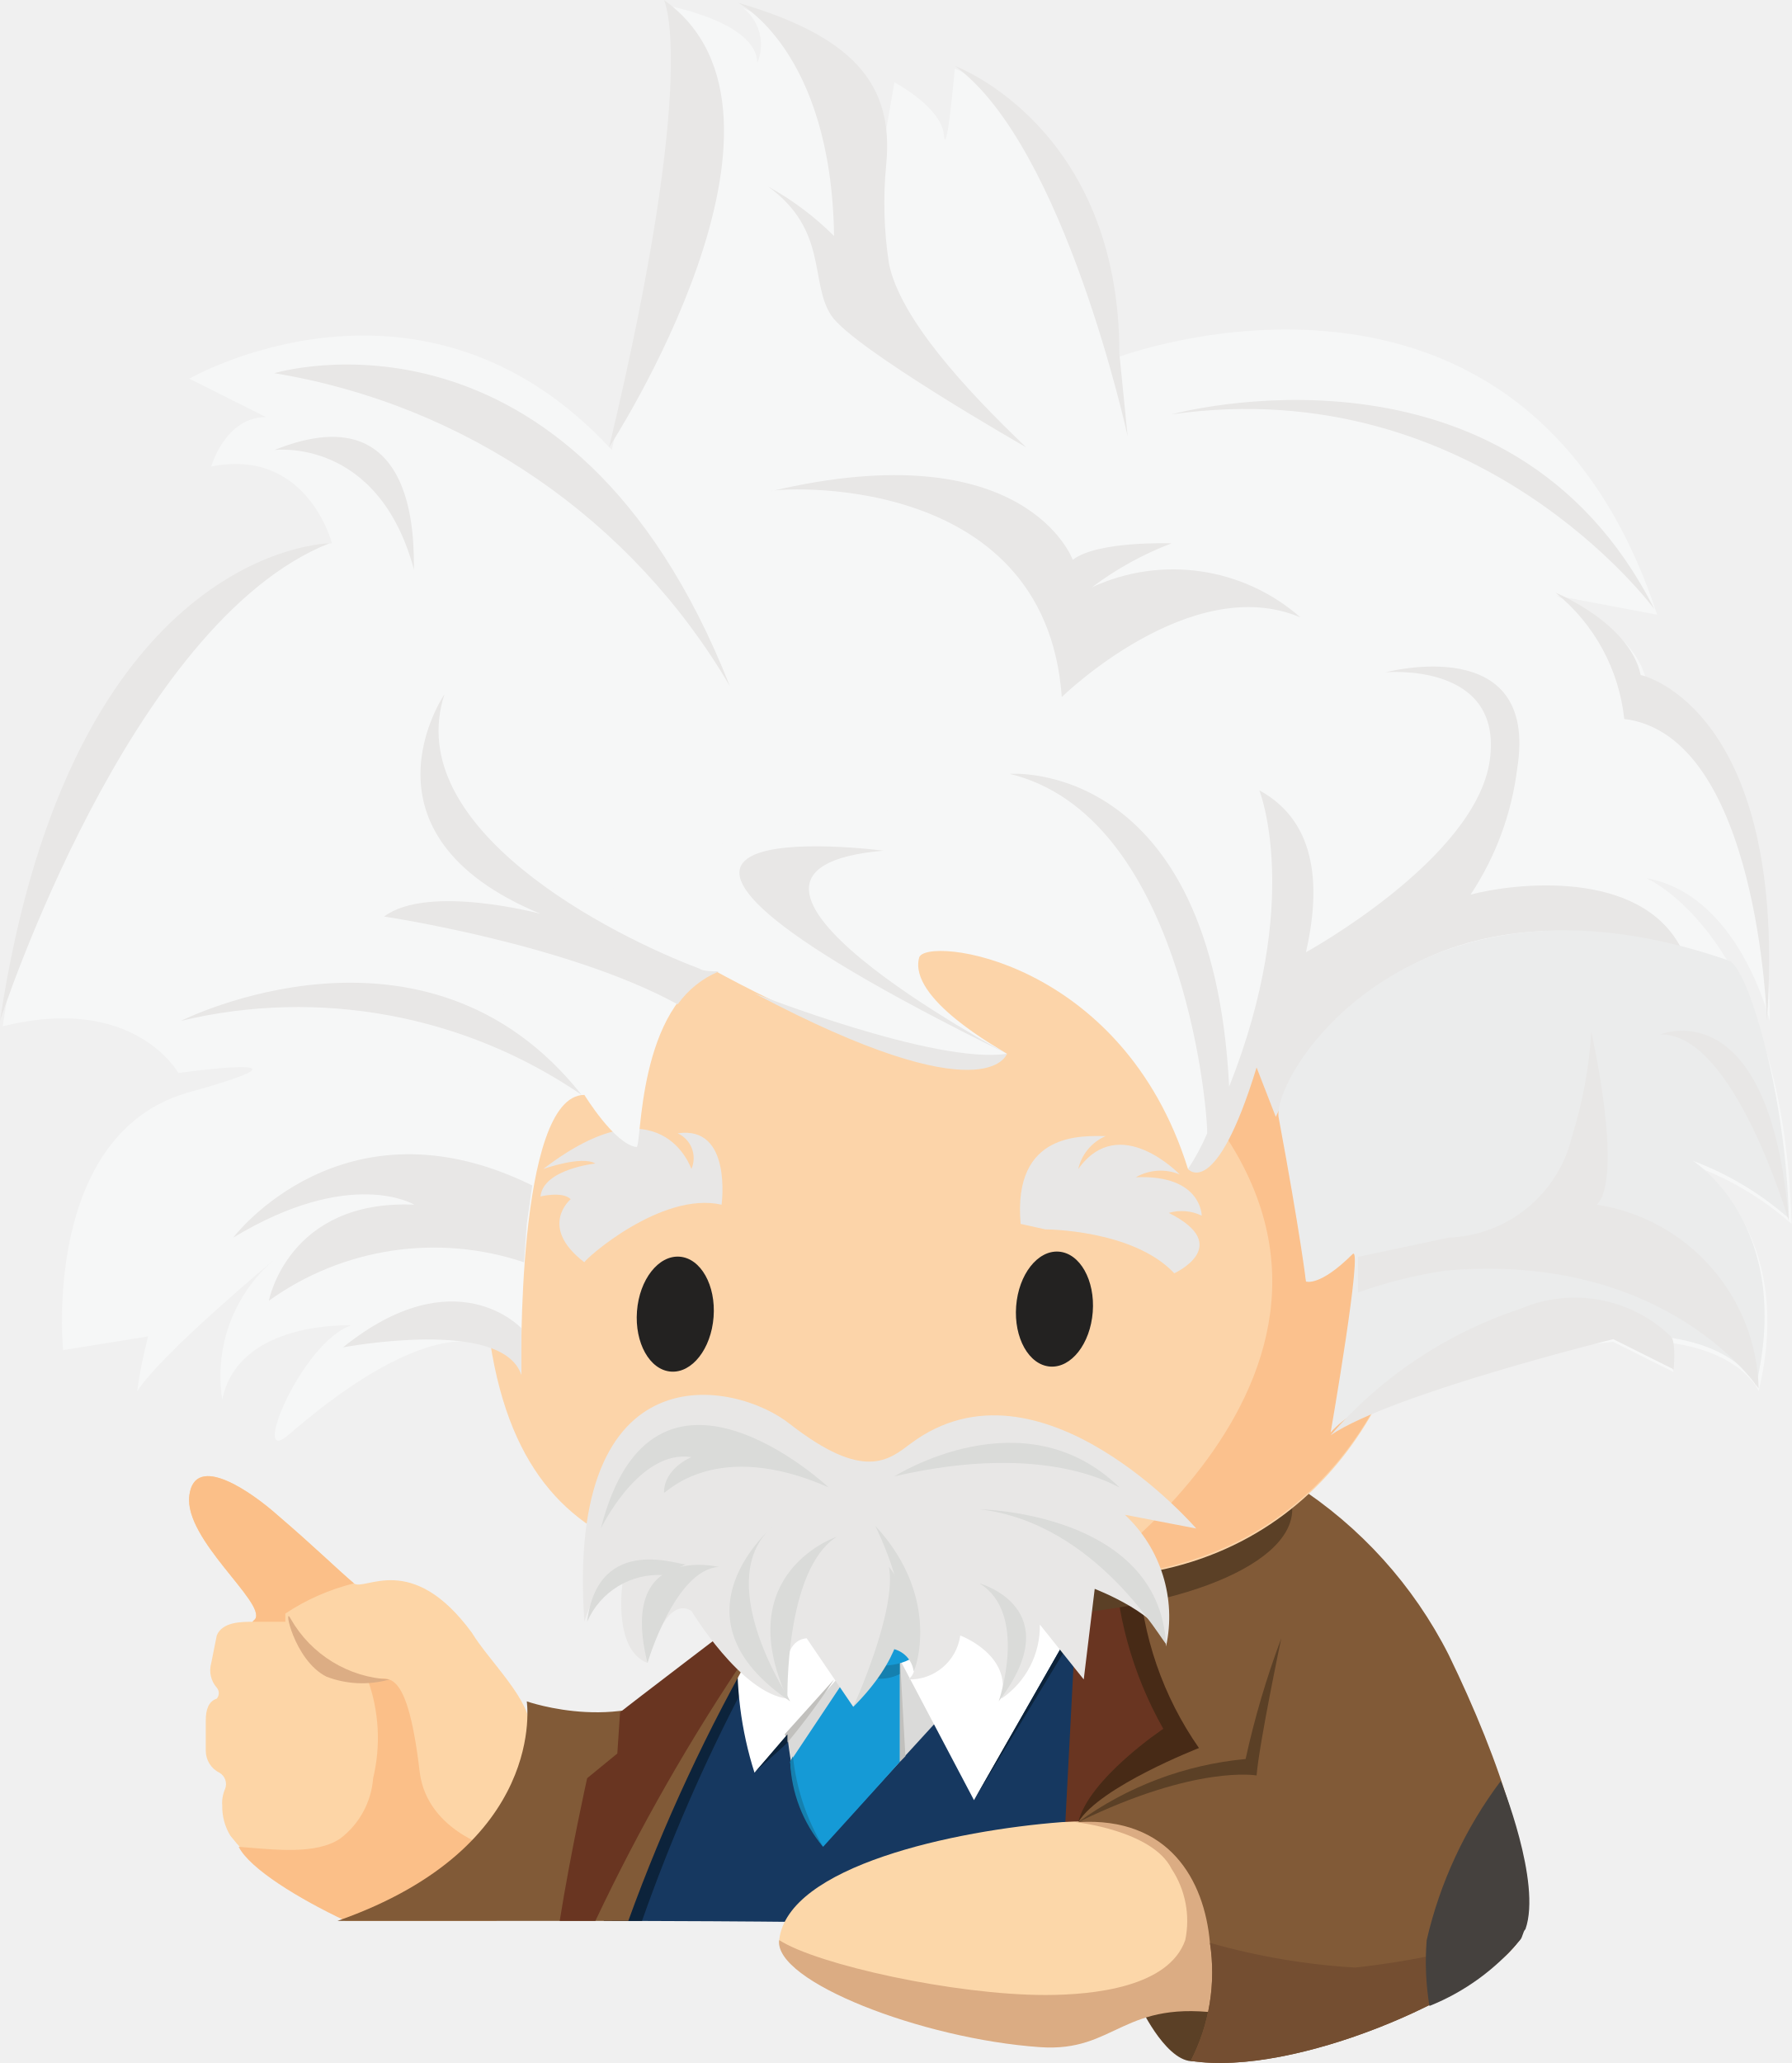
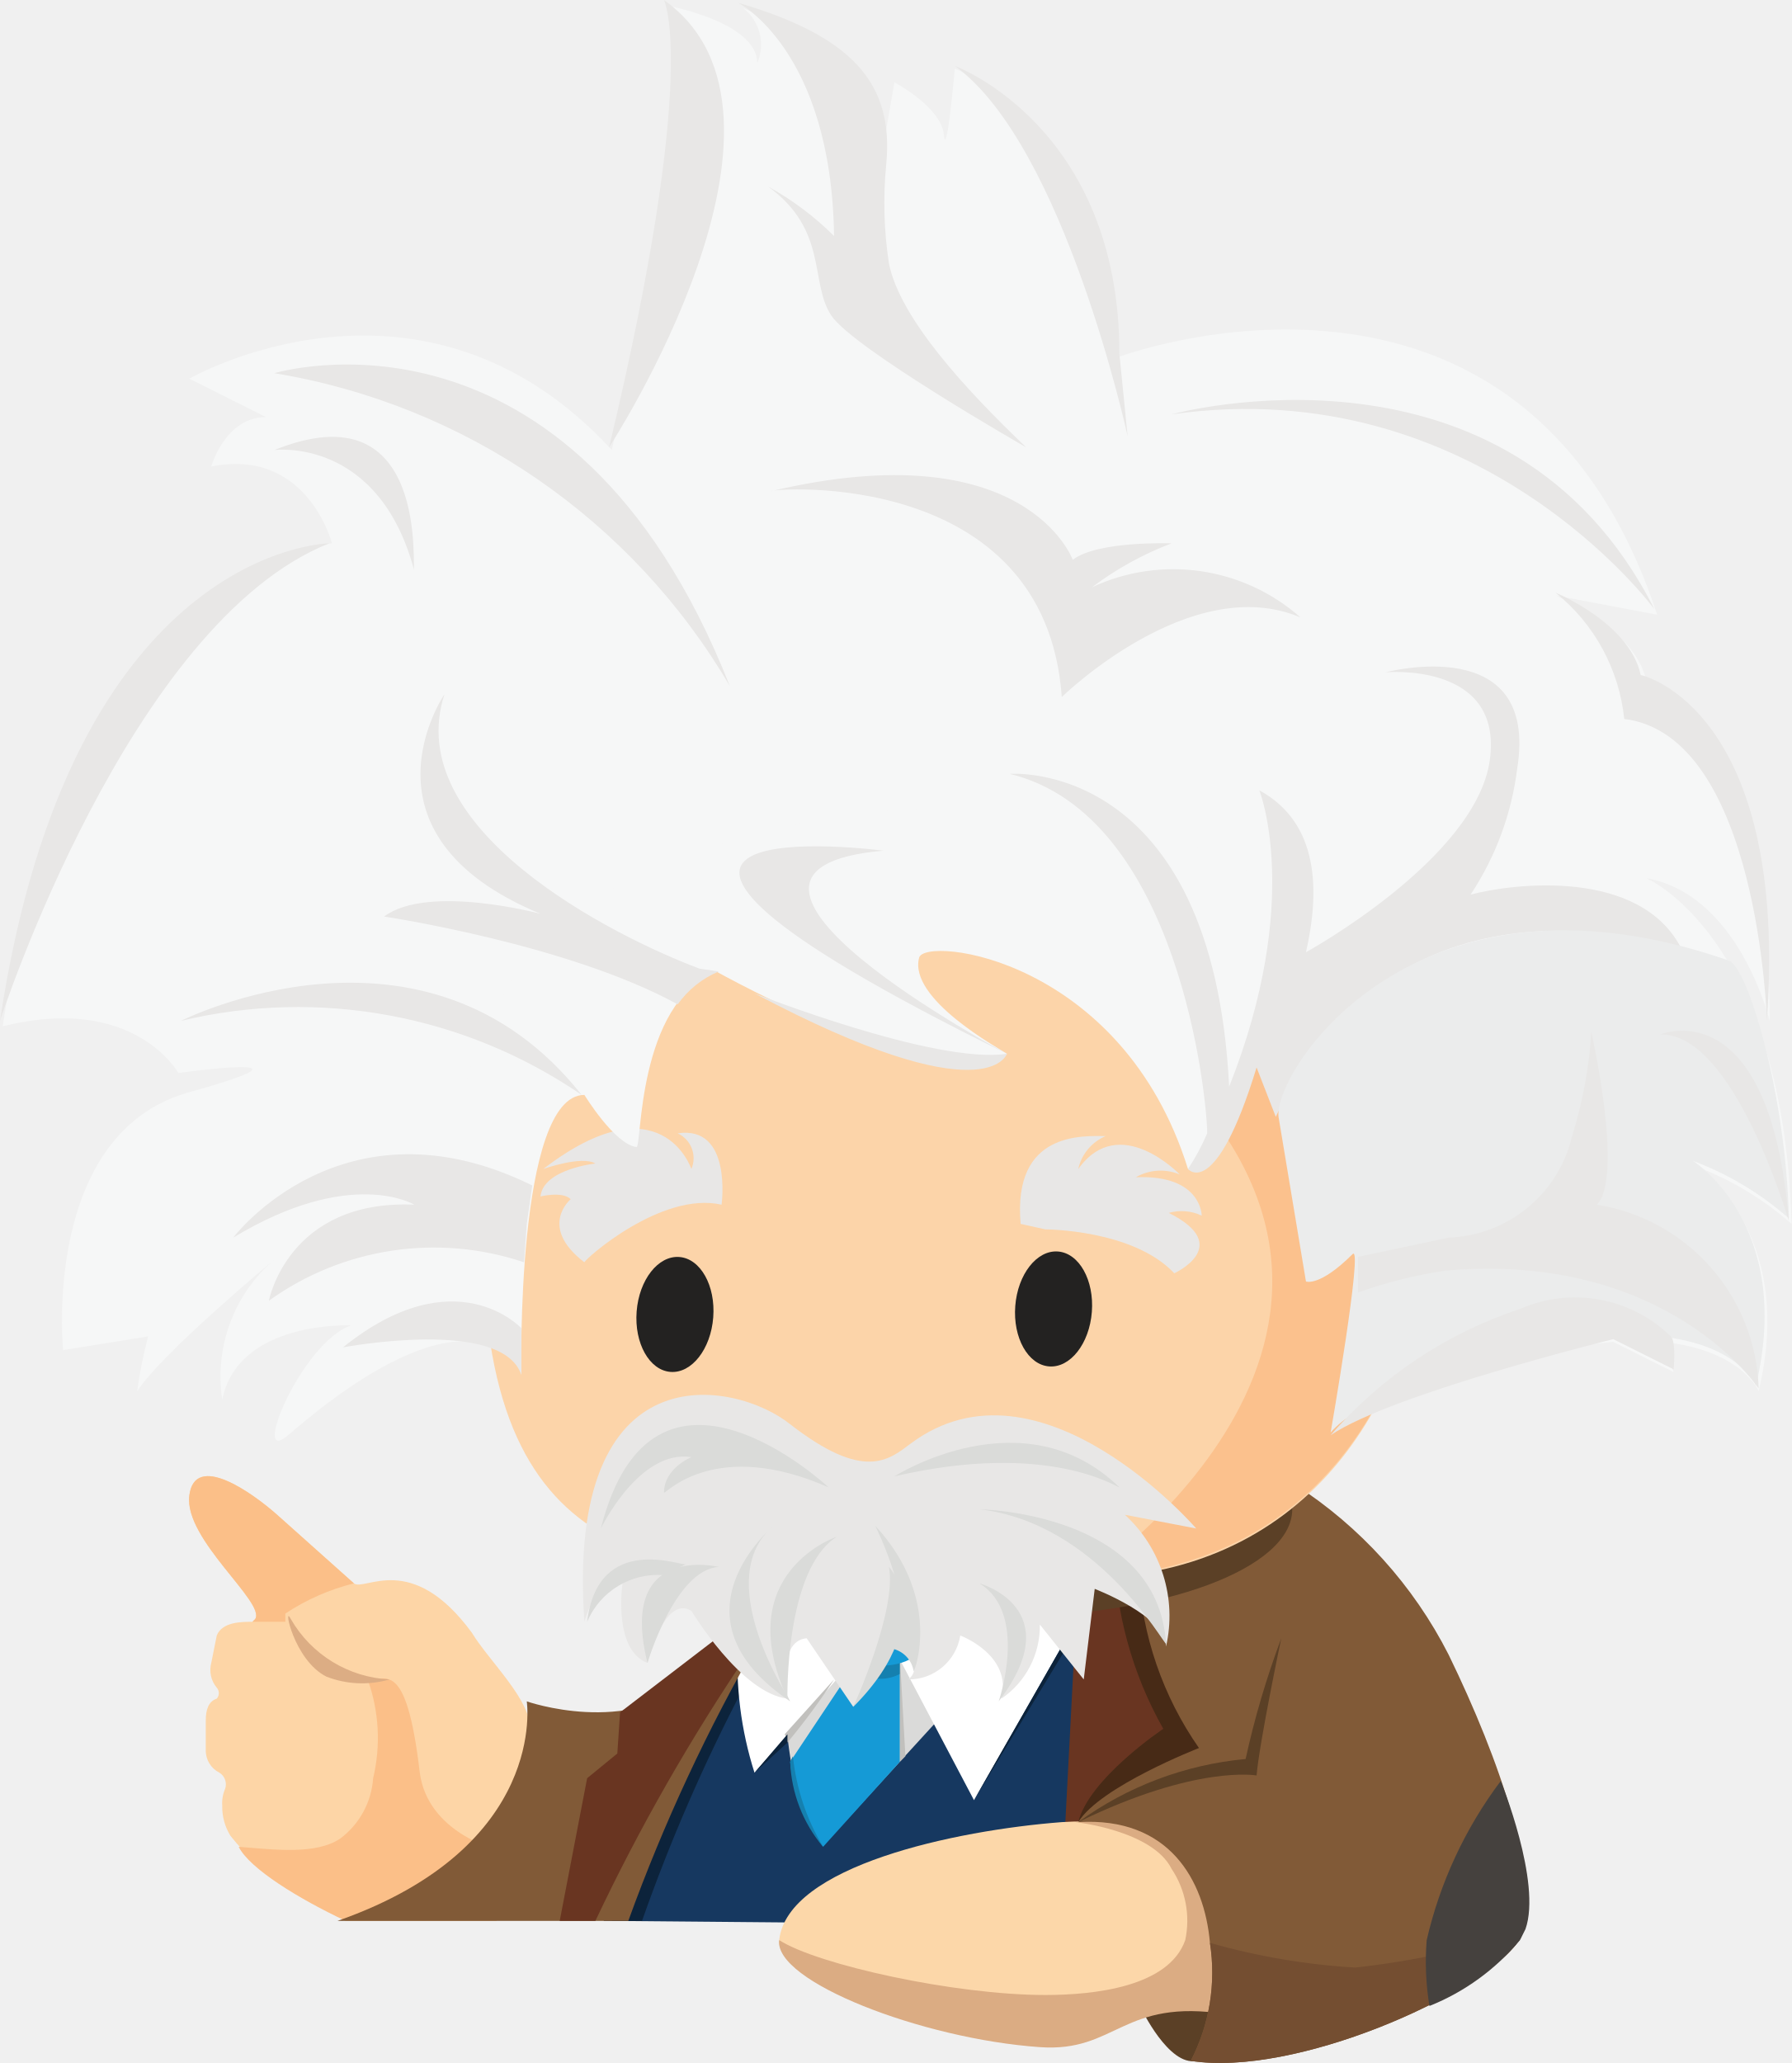
- <svg xmlns="http://www.w3.org/2000/svg" id="Layer_1" data-name="Layer 1" viewBox="0 0 65.3 75.178">
-   <path d="M15.5,70c1.4-.6,2.6-2.3,3.4-5.4a9.363,9.363,0,0,0,.4-1.6c.1-1-1.5-2.5-2.1-3.5-2.2-3-3.9-1.5-4.3-1.8-.7-.6-1.4-1.3-2.8-2.5-.9-.8-3-2.3-3.2-.7S9.7,58.4,9.3,59l-.1.1c-.4,0-1.1,0-1.3.5l-.2,1a.959.959,0,0,0,.2.9.304.304,0,0,1,0,.4h0c-.3.1-.4.4-.4.8v1.1a.891.891,0,0,0,.5.8.481.481,0,0,1,.2.6,1.268,1.268,0,0,0-.1.6,2.016,2.016,0,0,0,.3,1.1,8.943,8.943,0,0,0,4.4,3" style="fill: #fdd5a6" />
-   <path d="M12.9,57.7c-.7-.6-1.4-1.3-2.8-2.5-.9-.8-3-2.3-3.2-.7S9.7,58.4,9.3,59l-.1.1h1.2v-.3A7.956,7.956,0,0,1,12.9,57.7Z" style="fill: #fbbf88" />
-   <path d="M18.1,70a5.704,5.704,0,0,0,0-2.6s-2.5-.6-2.8-2.8c-.5-4.3-1.3-3.3-1.9-3.4a6.282,6.282,0,0,1,.2,3.6A3.048,3.048,0,0,1,12.4,67c-.9.6-2.4.4-3.7.3.4.8,2.2,1.9,3.9,2.7" style="fill: #fbbf88" />
-   <path d="M21.1,70l2-4.6s3.5-4.9,2.2-4.2c-2.4,2.1-6.1.8-6.1.8s.8,5.3-6.9,8" style="fill: #815a37" />
-   <path d="M10.6,59c-.3-.6.1,1.5,1.3,2.1a3.63,3.63,0,0,0,2.3.1A4.387,4.387,0,0,1,10.6,59Z" style="fill: #dcad84" />
-   <path d="M39.1,70.8c.3-5.9.4-12.1.4-12.1l-12.4,2A40.99,40.99,0,0,0,22.3,70s6,0,11.2.1l5.6.7" style="fill: #163860" />
-   <path d="M22,70l3.2-6.9,1.6-2.3.3.7A64.23,64.23,0,0,0,23.4,70" style="fill: #0c233b" />
-   <path d="M31.6,66.8h0l-.1.2h0l.1-.2Z" style="fill: #0c233b" />
-   <path d="M32.1,66.3l-.2.2h0l.2-.2Z" style="fill: #0c233b" />
-   <path d="M30.6,67.9h0l-.1.1h0l.1-.1Z" style="fill: #0c233b" />
-   <path d="M34.6,63.9l-.2.1h0l.2-.1Z" style="fill: #0c233b" />
-   <path d="M33,65.3h0l-.1.2h0l.1-.2Z" style="fill: #0c233b" />
-   <path d="M32.6,65.8l-.2.2h0l.2-.2Z" style="fill: #0c233b" />
-   <path d="M28.7,66.7h0l.1.2h0Z" style="fill: #0c233b" />
-   <path d="M29.1,67.3h0l.1.2h0Z" style="fill: #0c233b" />
-   <path d="M28.6,66.4h0l.1.2h0Z" style="fill: #0c233b" />
-   <path d="M28.9,67h0l.1.2h0Z" style="fill: #0c233b" />
-   <path d="M28.2,65.4h0l.1.2h0Z" style="fill: #0c233b" />
-   <path d="M28,65.1h0l.1.2h0Z" style="fill: #0c233b" />
-   <path d="M27.9,64.8h0l.1.2h0Z" style="fill: #0c233b" />
-   <path d="M28.3,65.8h0l.1.2h0Z" style="fill: #0c233b" />
-   <path d="M28.4,66.1h0l.1.2h0Z" style="fill: #0c233b" />
-   <path d="M34.9,61.9l-4.3,4.7-1.7-2s-.7-3.5,0-5.2l.4-.8,5.9.7Z" style="fill: #dadad9" />
-   <path d="M38.3,56.2h1.8l-.2,1.7-4.4,7.7-2.9-5.5-.7-.5-4.4,5a13.211,13.211,0,0,1-.6-4.8c.1-1,0-1.8.7-2.2C27.7,57.6,34,61.8,38.3,56.2Z" style="fill: #fff" />
-   <path d="M31.4,60.3l-2.6,3.9A5.949,5.949,0,0,0,30,67.3s2-2.2,2.8-3.1V60.3Z" style="fill: #159ad6" />
-   <path d="M31.1,60.8a1.514,1.514,0,0,0,1.7.2v-.5l-1.4-.1Z" style="fill: #1580af" />
-   <path d="M21.1,70c1.2-3.5,3.6-8.8,6-11.2l.6.9A64.315,64.315,0,0,0,22.9,70Z" style="fill: #815a37" />
-   <polygon points="32.8 60.4 33 64 32.8 64.2 32.8 60.4" style="fill: #c1c0bd" />
-   <path d="M40,55.9s7-2,7.3-1.8a67.329,67.329,0,0,0,3,16.7H38.8C39.3,63.9,40,55.9,40,55.9Z" style="fill: #815a37" />
-   <path d="M40,57.5l1.5-.2a12.307,12.307,0,0,0,2.2,6.4s-3.6,1.4-4.4,2.7l3.4-.4A36.109,36.109,0,0,1,41,70.6H38.9Z" style="fill: #472a16" />
-   <path d="M39.3,57.4l1.3-1A13.896,13.896,0,0,0,42.4,63s-2.7,1.8-3.1,3.4l3.8-.6a47.393,47.393,0,0,0-2.6,5H38.6Z" style="fill: #693521" />
-   <path d="M28.7,63.5a25.142,25.142,0,0,0,1.7-2.3l-1.8,2A.774.774,0,0,1,28.7,63.5Z" style="fill: #c1c0bd" />
-   <polygon points="39.2 59.5 35.5 65.6 39.1 59.3 39.2 59.5" style="fill: #0c233b" />
-   <path d="M28.8,64.2l.1-.2A8.065,8.065,0,0,0,30,67.3,5.135,5.135,0,0,1,28.8,64.2Z" style="fill: #1580af" />
-   <path d="M28.7,63.5c-.3.3-.9.8-1.2,1.1l1.2-1.4Z" style="fill: #0c233b" />
-   <path d="M33.7,59.7c0,.6-.7,1-1.6,1s-1.6-.5-1.6-1c0-.9.7-1,1.6-1S33.7,58.8,33.7,59.7Z" style="fill: #159ad6" />
-   <path d="M43.6,75.1c-1,.2-2-1.9-2-1.9L44.3,72C44.4,72,44.6,74.9,43.6,75.1Z" style="fill: #5b4026" />
-   <path d="M38.7,66.4c-3.9.3-10,1.6-10.3,4.3h0c-.2,2.7,14.8,2,14.8,2a11.697,11.697,0,0,0,.5-2C43.8,68.8,43.2,66.1,38.7,66.4Z" style="fill: #fcd7a9" />
-   <path d="M39.2,66.4s2.8.3,3.5,1.7a3.441,3.441,0,0,1,.5,2.6c-.6,1.7-3.3,2-5.1,2-3.3,0-8.3-1.1-9.7-2h0c-.2,1.5,5.2,3.6,9.5,3.9,2.8.2,3-1.8,6.8-1.2a8.423,8.423,0,0,0,.4-2.7C45,68.6,44,65.9,39.2,66.4Z" style="fill: #dbac83" />
-   <path d="M44.1,70.8a7.046,7.046,0,0,1-.7,4.3c3.8.6,10.5-2.4,11.9-4.3a.758.758,0,0,0,.2-.4c.6-2-.8-6.2-2.7-10.1a15.93,15.93,0,0,0-5.6-6.2L45.5,64.7c-5,.6-6.2,1.7-6.2,1.7C42.6,66.2,43.9,68.5,44.1,70.8Z" style="fill: #815a37" />
-   <path d="M46.7,59.7s-.8,3.8-.9,5c0,0-2.2-.4-6.5,1.7a12.324,12.324,0,0,1,6.1-2.3A31.914,31.914,0,0,1,46.7,59.7Z" style="fill: #5b4026" />
-   <path d="M38.3,54.2l.2,2.4A7.516,7.516,0,0,1,31.8,60c-1.8-.1-4.2-.8-4.4-1.8a4.875,4.875,0,0,1,0-2.4Z" style="fill: #fdd5a6" />
-   <path d="M37.6,57.7a19.459,19.459,0,0,1-10.7-.1l.1-1.5,10.8-1.6Z" style="fill: #cdad87" />
-   <ellipse cx="36.6" cy="55" rx="10.5" ry="3.9" style="fill: #5b4026" />
-   <path d="M19.1,50.1c-2.1-3.3-7.2,1-8.6,2.2s.5-3.4,2.3-4c0,0-4.1-.2-4.7,2.7A5.562,5.562,0,0,1,10,45.9s-4.1,3.4-5,4.8a15.75,15.75,0,0,1,.4-2l-3.1.5s-.8-7.9,4.6-9.4-.4-.7-.4-.7S4.9,36.2.1,37.4c0,0,2.1-16.4,12-17.6,0,0-.9-3.5-4.4-2.8,0,0,.5-1.8,2-1.8L6.9,13.8s8.5-4.9,15.4,2.6c0,0,2.4-11,2.4-12.4s.1-3-.4-3.8c0,0,3.3.6,3.3,2.1a1.71,1.71,0,0,0-.5-2s5.6,2.3,5.1,5L32.6,3s1.7.9,1.8,1.9.4-2.4.4-2.4,5.7,2.2,6,10.5c0,0,14.7-5.5,19.6,9.4l-3.7-.7s2.9,1.2,3.3,3.1c0,0,4.5,1.2,4.5,12.4,0,0-1.1-4.6-4.5-5.2,0,0,5,2.1,5.3,12.6a11.258,11.258,0,0,0-3.5-2.1s3.7,2.3,2.3,8.2c0,0-.6-1.5-3.5-1.8L61,50l-2.2-1.1s-7.1.6-8.9,2.7c0,0-.3-2.8-2.5-1.4Z" style="fill: #f6f7f7" />
-   <path d="M51.9,45.2c-.5,6.2-4.6,12.6-13.1,12.3-1.8,0-3.5.4-5.4.3-7.5-.6-14.8.4-15.7-10.3,0-.2-.1-.3-.2-.5a11.414,11.414,0,0,1-.6-4.5c.6-7.7,9.3-13.5,19-12.7a23.008,23.008,0,0,1,5.1,1C47.9,33.1,52.4,38.9,51.9,45.2Z" style="fill: #fcd4a9" />
-   <path d="M28.3,30.5a21.667,21.667,0,0,1,7.6-.8,23.008,23.008,0,0,1,5.1,1c7,2.4,11.5,8.2,11,14.4-.2,2.8-2.2,12-12.4,12.4,0,0,13.8-9.3,2-19.5A43.831,43.831,0,0,0,28.3,30.5Z" style="fill: #fbc18d" />
-   <path d="M26.3,43.9s.4-2.9-1.6-2.6a.992.992,0,0,1,.5,1.3s-1.1-3.3-5.4,0c0,0,1.4-.5,1.9-.2,0,0-1.9.2-2,1.2,0,0,.8-.2,1.1.1,0,0-1.2,1,.5,2.3C21.3,45.9,24.1,43.4,26.3,43.9Z" style="fill: #e8e7e6" />
-   <ellipse cx="24.613" cy="47.889" rx="2.1" ry="1.4" transform="translate(-25.01271 68.78133) rotate(-85.63012)" style="fill: #232221" />
-   <ellipse cx="38.433" cy="47.705" rx="2.1" ry="1.4" transform="translate(-12.06234 82.39142) rotate(-85.63012)" style="fill: #232221" />
-   <path d="M38.1,44.8s3.2,0,4.7,1.6c0,0,2.2-1-.2-2.2a1.672,1.672,0,0,1,1.2.1s0-1.5-2.4-1.4a1.81,1.81,0,0,1,1.6-.1s-2.2-2.3-3.7-.2a1.722,1.722,0,0,1,1-1.2c-.8,0-3.4-.2-3.1,3.2Z" style="fill: #e8e7e6" />
-   <path d="M44.1,70.8a7.046,7.046,0,0,1-.7,4.3c3.8.6,10.5-2.4,11.9-4.3a.758.758,0,0,0,.2-.4,31.546,31.546,0,0,1-6.1,1.3A24.5,24.5,0,0,1,44.1,70.8Z" style="fill: #744e31" />
-   <path d="M21.7,70a72.956,72.956,0,0,1,5.6-9.8.967.967,0,0,0,0-1.4s-4.6,3.5-4.7,3.6l-.1,1.5-1.1.9s-.6,2.7-1,5.2" style="fill: #693521" />
-   <path d="M28.8,51.9c-2-1.6-8.2-2.8-7.5,7.2,0,0,.4-1.6,1.4-1.5,0,0-.4,2.5.9,3,0,0,.6-2.5,1.6-1.9,0,0,1.8,3,3.5,3.2,0,0-.4-2.1.7-2.2l1.7,2.5,1.6-2.8s1.1,1.3.4,1.8A1.858,1.858,0,0,0,35,59.6s1.9.7,1.5,2.3a3.189,3.189,0,0,0,1.4-2.7l1.6,2,.4-3.3s2.6,1,2.6,2.1A5.09,5.09,0,0,0,41,55.2l2.6.5s-5.7-6.6-10.4-3.1C32.4,53.2,31.5,54,28.8,51.9Z" style="fill: #e8e7e6" />
-   <path d="M35.7,55s6.5.1,6.8,4.9C42.4,59.9,40,55.5,35.7,55Z" style="fill: #dadbd9" />
-   <path d="M28.7,61.9s-.1-4.7,1.8-5.9C30.5,56,26.6,57.3,28.7,61.9Z" style="fill: #dadbd9" />
-   <path d="M36.4,62s1.1-3.2-.7-4.3C35.7,57.7,39,58.6,36.4,62Z" style="fill: #dadbd9" />
-   <path d="M31.1,62.2s1.6-3.5,1.3-5.1a2.22,2.22,0,0,1,.5,1.1C33,59.1,32.8,60.5,31.1,62.2Z" style="fill: #dadbd9" />
-   <path d="M31.9,55.6s1.6,3.2.6,4l.1.5a.969.969,0,0,1,.7.8C33.3,61,34.4,58.3,31.9,55.6Z" style="fill: #dadbd9" />
-   <path d="M28.7,61.8s-2.8-4.3-.5-6.2c0,0-4,3.3.6,6.4" style="fill: #dadbd9" />
-   <path d="M23.6,60.6s1-3.4,2.6-3.5C26.2,57.1,22.5,56.2,23.6,60.6Z" style="fill: #dadbd9" />
-   <path d="M21.4,59.1a2.835,2.835,0,0,1,2.8-1.7L25,57C24.9,57.1,21.8,55.8,21.4,59.1Z" style="fill: #dadbd9" />
-   <path d="M30.2,54.2s-6.4-6-8.3,1.5c0,0,1.4-2.9,3.3-2.6,0,0-1,.4-1,1.3C24.3,54.4,26.1,52.4,30.2,54.2Z" style="fill: #dadbd9" />
-   <path d="M32.6,53.8s4.7-3,8.2.4C40.7,54.2,38.2,52.5,32.6,53.8Z" style="fill: #dadbd9" />
-   <path d="M19,50.1s-.2-10.2,2.3-10.2c0,0,1.1,1.8,1.9,1.9.2,0,0-5.2,2.9-6.4,0,0,9.2,5.1,10.6,3-.3-.2-3.6-2-3.2-3.5.2-.8,7.4,0,9.8,7.7.5.4,1.7-1.1,2.2-3.1.8-3.7,2.1,6.9,2.1,7.1s1-.2,1.8-1.1-.4,5.7-.7,6.4c1.8-1.2,3.1-1.2,3.8-6.4.6-4.7-2.9-11-6.8-13.6-3.2-2.1-10.5-3.8-19.6-1.1C15.2,34,16.6,43.5,16.7,45,16.9,47.6,18.9,49.3,19,50.1Z" style="fill: #f6f7f7" />
-   <path d="M19,48.4s-2.4-2.6-6.5.7c0,0,5.8-1.1,6.5,1Z" style="fill: #e8e7e6" />
-   <path d="M8.5,45.1c4.3-2.6,6.6-1.2,6.6-1.2-4.6-.2-5.3,3.5-5.3,3.5A10.31,10.31,0,0,1,19.1,46l.1-1.4h0l.2-1.4C12.5,39.8,8.5,45.1,8.5,45.1Z" style="fill: #e8e7e6" />
-   <path d="M6.6,37.2s8.9-4.5,14.6,2.7A18.301,18.301,0,0,0,6.6,37.2Z" style="fill: #e8e7e6" />
-   <path d="M42.7,15.1S55,11.7,60.3,22.2C60.3,22.2,53.9,13.5,42.7,15.1Z" style="fill: #e8e7e6" />
-   <path d="M64.4,37.2s-.3-10.4-5.2-11a6.84,6.84,0,0,0-2.5-4.6s2.7,1.1,3.1,3C59.9,24.6,65.2,25.9,64.4,37.2Z" style="fill: #e8e7e6" />
-   <path d="M41.1,15.9S38.8,5.3,34.8,2.4c0,0,6,2.2,6,10.5Z" style="fill: #e8e7e6" />
-   <path d="M10,13.6S20.8,10.3,26.6,25A23.69,23.69,0,0,0,10,13.6Z" style="fill: #e8e7e6" />
-   <path d="M10,16.4s3.8-.5,5.1,4.4C15,20.8,15.7,14.1,10,16.4Z" style="fill: #e8e7e6" />
-   <path d="M0,37.2S4.7,22.7,12,19.8C12,19.8,2.6,19.9,0,37.2Z" style="fill: #e8e7e6" />
-   <path d="M25.5,35.3c-3.2-1.2-10.9-5.1-9.3-10,0,0-3.5,5.1,3.5,8,0,0-4.1-1.1-5.7.1,0,0,6.7,1,10.7,3.2a3.491,3.491,0,0,1,1.5-1.2C26.1,35.4,25.6,35.4,25.5,35.3Z" style="fill: #e8e7e6" />
-   <path d="M36.7,38.4S24.1,31.7,32.2,31C32.2,31,17.8,29.1,36.7,38.4Z" style="fill: #e8e7e6" />
-   <path d="M36.7,38.4s-.7,2.3-9.2-2.2C27.5,36.2,34.1,38.8,36.7,38.4Z" style="fill: #e8e7e6" />
-   <path d="M24.2,0s1.3,2.5-2,16.3C22.2,16.3,30.1,4.2,24.2,0Z" style="fill: #e8e7e6" />
-   <path d="M38.7,25.4s4.7-4.6,8.7-2.9a7.034,7.034,0,0,0-7.6-1.1,11.815,11.815,0,0,1,2.9-1.6s-2.7-.1-3.6.6c0,0-1.7-4.7-11-2.5C28.1,17.8,38.1,17,38.7,25.4Z" style="fill: #e8e7e6" />
-   <path d="M53.6,32.6A10.682,10.682,0,0,0,55.3,28c.8-5-4.8-3.5-4.8-3.5s4.3-.4,3.8,3.2-6.7,7-6.7,7c.5-2.2.5-4.7-1.7-5.9,0,0,1.6,4-1.1,10.8-.6-12-8-11.4-8-11.4C43,29.7,44,40.1,44,41.3a8.265,8.265,0,0,1-.7,1.3s1,1.2,2.5-3.7l.7,1.8c4.5-9.8,14.8-6.1,14.8-6.1C59.8,31.6,55.1,32.2,53.6,32.6Z" style="fill: #e8e7e6" />
-   <path d="M37.4,16.3c-2.2-2.1-4.6-4.7-5-6.7A14.473,14.473,0,0,1,32.3,6C32.6,3,31,1.3,26.9.1c0,0,3.4,1.7,3.5,8.5A10.766,10.766,0,0,0,28,6.8c2.2,1.6,1.5,3.5,2.3,4.7S37.4,16.3,37.4,16.3Z" style="fill: #e8e7e6" />
-   <path d="M63,35c.7.2,2.1,4.9,2.2,9.4a11.258,11.258,0,0,0-3.5-2.1s3.7,2.3,2.3,8.2c0,0-.6-1.5-3.5-1.8l.4,1.1-2.2-1.1S50.4,50,48.5,52.2c0,0,1.2-6.9.8-6.5-1.2,1.2-1.7,1-1.7,1s-.2-1.7-1-6C46.4,39.1,51.5,31,63,35Z" style="fill: #ebecec" />
-   <path d="M55.4,47.7a5.043,5.043,0,0,1,5.5,1c.2.2.1,1.2.1,1.2l-2.2-1.1s-8.1,2-10.3,3.5A15.586,15.586,0,0,1,55.4,47.7Z" style="fill: #e8e7e6" />
-   <path d="M52.8,45.1a4.803,4.803,0,0,0,4.5-3.7,15.95,15.95,0,0,0,.7-3.8s1.2,5.3.2,6.3a6.962,6.962,0,0,1,5.9,6.7s-3.3-5-11.4-4.3a16.654,16.654,0,0,0-3.2.8V45.8Z" style="fill: #e8e7e6" />
-   <path d="M65.2,44.5s-2-6.9-4.7-6.8C60.5,37.7,64.5,36,65.2,44.5Z" style="fill: #e8e7e6" />
-   <path d="M54.7,64.9A15.427,15.427,0,0,0,52,70.7a9.856,9.856,0,0,0,.1,2.4,8.315,8.315,0,0,0,3.3-2.4h0c.1-.1.1-.3.2-.4C56.2,68.6,54.7,64.9,54.7,64.9Z" style="fill: #45413e" />
+ <svg xmlns="http://www.w3.org/2000/svg" viewBox="0 0 65.3 75.178">
+   <style>.a{fill:#0c233b}.b{fill:#1580af}.c{fill:#159ad6}.d{fill:#5b4026}.e{fill:#693521}.f{fill:#815a37}.g{fill:#c1c0bd}.h{fill:#e8e7e6}.i{fill:#f6f7f7}.j{fill:#fdd5a6}</style>
+   <path d="M15.5 70c1.4-.6 2.6-2.3 3.4-5.4a9.4 9.4 0 0 0 .4-1.6c.1-1-1.5-2.5-2.1-3.5-2.2-3-3.9-1.5-4.3-1.8l-2.8-2.5c-.9-.8-3-2.3-3.2-.7s2.8 3.9 2.4 4.5l-.1.1c-.4 0-1.1 0-1.3.5l-.2 1a1 1 0 0 0 .2.9.3.3 0 0 1 0 .4c-.3.1-.4.4-.4.8v1.1a.9.9 0 0 0 .5.8.5.5 0 0 1 .2.6 1.3 1.3 0 0 0-.1.6 2 2 0 0 0 .3 1.1 9 9 0 0 0 4.4 3" class="j" />
+   <path fill="#fbbf88" d="M12.9 57.7l-2.8-2.5c-.9-.8-3-2.3-3.2-.7s2.8 3.9 2.4 4.5l-.1.1h1.2v-.3a8 8 0 0 1 2.5-1.1zM18.1 70a5.7 5.7 0 0 0 0-2.6s-2.5-.6-2.8-2.8c-.5-4.3-1.3-3.3-1.9-3.4a6.3 6.3 0 0 1 .2 3.6 3 3 0 0 1-1.2 2.2c-.9.6-2.4.4-3.7.3.4.8 2.2 1.9 3.9 2.7" />
+   <path d="M21.1 70l2-4.6s3.5-4.9 2.2-4.2c-2.4 2.1-6.1.8-6.1.8s.8 5.3-6.9 8" class="f" />
+   <path fill="#dcad84" d="M10.6 59c-.3-.6.1 1.5 1.3 2.1a3.6 3.6 0 0 0 2.3.1 4.4 4.4 0 0 1-3.6-2.2z" />
+   <path fill="#163860" d="M39.1 70.8c.3-5.9.4-12.1.4-12.1l-12.4 2a41 41 0 0 0-4.8 9.3l11.2.1z" />
+   <path d="M22 70l3.2-6.9 1.6-2.3.3.7a64.2 64.2 0 0 0-3.7 8.5m8.2-3.2l-.1.2zm.5-.5l-.2.2zm-1.5 1.6l-.1.1zm4-4l-.2.1zM33 65.3l-.1.2zm-.4.5l-.2.2zm-3.9.9l.1.2zm.4.6l.1.2zm-.5-.9l.1.2zm.3.6l.1.2zm-.7-1.6l.1.2zm-.2-.3l.1.2zm-.1-.3l.1.2zm.4 1l.1.2zm.1.3l.1.2z" class="a" />
+   <path fill="#dadad9" d="M34.9 61.9l-4.3 4.7-1.7-2s-.7-3.5 0-5.2l.4-.8 5.9.7z" />
+   <path fill="#fff" d="M38.3 56.2h1.8l-.2 1.7-4.4 7.7-2.9-5.5-.7-.5-4.4 5a13.2 13.2 0 0 1-.6-4.8c.1-1 0-1.8.7-2.2.1 0 6.4 4.2 10.7-1.4z" />
+   <path d="M31.4 60.3l-2.6 3.9a6 6 0 0 0 1.2 3.1l2.8-3.1v-3.9z" class="c" />
+   <path d="M31.1 60.8a1.5 1.5 0 0 0 1.7.2v-.5l-1.4-.1z" class="b" />
+   <path d="M21.1 70c1.2-3.5 3.6-8.8 6-11.2l.6.9A64.3 64.3 0 0 0 22.9 70z" class="f" />
+   <path d="M32.8 60.4L33 64l-.2.2z" class="g" />
+   <path d="M40 55.9s7-2 7.3-1.8a67.3 67.3 0 0 0 3 16.7H38.8L40 55.9z" class="f" />
+   <path fill="#472a16" d="M40 57.5l1.5-.2a12.3 12.3 0 0 0 2.2 6.4s-3.6 1.4-4.4 2.7l3.4-.4a36.1 36.1 0 0 1-1.7 4.6h-2.1z" />
+   <path d="M39.3 57.4l1.3-1a13.9 13.9 0 0 0 1.8 6.6s-2.7 1.8-3.1 3.4l3.8-.6a47.4 47.4 0 0 0-2.6 5h-1.9z" class="e" />
+   <path d="M28.7 63.5a25.1 25.1 0 0 0 1.7-2.3l-1.8 2a.8.8 0 0 1 .1.3z" class="g" />
+   <path d="M39.2 59.5l-3.7 6.1 3.6-6.3z" class="a" />
+   <path d="M28.8 64.2l.1-.2a8 8 0 0 0 1.1 3.3 5.1 5.1 0 0 1-1.2-3.1z" class="b" />
+   <path d="M28.7 63.5l-1.2 1.1 1.2-1.4z" class="a" />
+   <path d="M33.7 59.7c0 .6-.7 1-1.6 1s-1.6-.5-1.6-1c0-.9.7-1 1.6-1s1.6.1 1.6 1z" class="c" />
+   <path d="M43.6 75.1c-1 .2-2-1.9-2-1.9l2.7-1.2c.1 0 .3 2.9-.7 3.1z" class="d" />
+   <path fill="#fcd7a9" d="M38.7 66.4c-3.9.3-10 1.6-10.3 4.3-.2 2.7 14.8 2 14.8 2a11.7 11.7 0 0 0 .5-2c.1-1.9-.5-4.6-5-4.3z" />
+   <path fill="#dbac83" d="M39.2 66.4s2.8.3 3.5 1.7a3.4 3.4 0 0 1 .5 2.6c-.6 1.7-3.3 2-5.1 2-3.3 0-8.3-1.1-9.7-2-.2 1.5 5.2 3.6 9.5 3.9 2.8.2 3-1.8 6.8-1.2a8.4 8.4 0 0 0 .4-2.7c-.1-2.1-1.1-4.8-5.9-4.3z" />
+   <path d="M44.1 70.8a7 7 0 0 1-.7 4.3c3.8.6 10.5-2.4 11.9-4.3a.8.8 0 0 0 .2-.4c.6-2-.8-6.2-2.7-10.1a16 16 0 0 0-5.6-6.2l-1.7 10.6c-5 .6-6.2 1.7-6.2 1.7 3.3-.2 4.6 2.1 4.8 4.4z" class="f" />
+   <path d="M46.7 59.7s-.8 3.8-.9 5c0 0-2.2-.4-6.5 1.7a12.3 12.3 0 0 1 6.1-2.3 32 32 0 0 1 1.3-4.4z" class="d" />
+   <path d="M38.3 54.2l.2 2.4a7.5 7.5 0 0 1-6.7 3.4c-1.8-.1-4.2-.8-4.4-1.8a4.9 4.9 0 0 1 0-2.4z" class="j" />
+   <path fill="#cdad87" d="M37.6 57.7a19.5 19.5 0 0 1-10.7-.1l.1-1.5 10.8-1.6z" />
+   <ellipse cx="36.6" cy="55" class="d" rx="10.5" ry="3.9" />
+   <path d="M19.1 50.1c-2.1-3.3-7.2 1-8.6 2.2s.5-3.4 2.3-4c0 0-4.1-.2-4.7 2.7a5.6 5.6 0 0 1 1.9-5.1s-4.1 3.4-5 4.8a15.7 15.7 0 0 1 .4-2l-3.1.5s-.8-7.9 4.6-9.4-.4-.7-.4-.7-1.6-2.9-6.4-1.7c0 0 2.1-16.4 12-17.6 0 0-.9-3.5-4.4-2.8 0 0 .5-1.8 2-1.8l-2.8-1.4s8.5-4.9 15.4 2.6c0 0 2.4-11 2.4-12.4s.1-3-.4-3.8c0 0 3.3.6 3.3 2.1a1.7 1.7 0 0 0-.5-2s5.6 2.3 5.1 5l.4-2.3s1.7.9 1.8 1.9.4-2.4.4-2.4 5.7 2.2 6 10.5c0 0 14.7-5.5 19.6 9.4l-3.7-.7s2.9 1.2 3.3 3.1c0 0 4.5 1.2 4.5 12.4 0 0-1.1-4.6-4.5-5.2 0 0 5 2.1 5.3 12.6a11.3 11.3 0 0 0-3.5-2.1s3.7 2.3 2.3 8.2c0 0-.6-1.5-3.5-1.8L61 50l-2.2-1.1s-7.1.6-8.9 2.7c0 0-.3-2.8-2.5-1.4z" class="i" />
+   <path fill="#fcd4a9" d="M51.9 45.2c-.5 6.2-4.6 12.6-13.1 12.3-1.8 0-3.5.4-5.4.3-7.5-.6-14.8.4-15.7-10.3l-.2-.5a11.4 11.4 0 0 1-.6-4.5c.6-7.7 9.3-13.5 19-12.7a23 23 0 0 1 5.1 1c6.9 2.3 11.4 8.1 10.9 14.4z" />
+   <path fill="#fbc18d" d="M28.3 30.5a21.7 21.7 0 0 1 7.6-.8 23 23 0 0 1 5.1 1c7 2.4 11.5 8.2 11 14.4-.2 2.8-2.2 12-12.4 12.4 0 0 13.8-9.3 2-19.5a43.8 43.8 0 0 0-13.3-7.5z" />
+   <path d="M26.3 43.9s.4-2.9-1.6-2.6a1 1 0 0 1 .5 1.3s-1.1-3.3-5.4 0c0 0 1.4-.5 1.9-.2 0 0-1.9.2-2 1.2 0 0 .8-.2 1.1.1 0 0-1.2 1 .5 2.3 0-.1 2.8-2.6 5-2.1z" class="h" />
+   <g fill="#232221">
+     <ellipse cx="24.6" cy="47.9" rx="2.1" ry="1.4" transform="rotate(-85.6 24.6 47.9)" />
+     <ellipse cx="38.4" cy="47.7" rx="2.1" ry="1.4" transform="rotate(-85.6 38.4 47.7)" />
+   </g>
+   <path d="M38.1 44.8s3.2 0 4.7 1.6c0 0 2.2-1-.2-2.2a1.7 1.7 0 0 1 1.2.1s0-1.5-2.4-1.4a1.8 1.8 0 0 1 1.6-.1s-2.2-2.3-3.7-.2a1.7 1.7 0 0 1 1-1.2c-.8 0-3.4-.2-3.1 3.2z" class="h" />
+   <path fill="#744e31" d="M44.1 70.8a7 7 0 0 1-.7 4.3c3.8.6 10.5-2.4 11.9-4.3a.8.8 0 0 0 .2-.4 31.5 31.5 0 0 1-6.1 1.3 24.5 24.5 0 0 1-5.3-.9z" />
+   <path d="M21.7 70a73 73 0 0 1 5.6-9.8 1 1 0 0 0 0-1.4l-4.7 3.6-.1 1.5-1.1.9-1 5.2" class="e" />
+   <path d="M28.8 51.9c-2-1.6-8.2-2.8-7.5 7.2 0 0 .4-1.6 1.4-1.5 0 0-.4 2.5.9 3 0 0 .6-2.5 1.6-1.9 0 0 1.8 3 3.5 3.2 0 0-.4-2.1.7-2.2l1.7 2.5 1.6-2.8s1.1 1.3.4 1.8a1.9 1.9 0 0 0 1.9-1.6s1.9.7 1.5 2.3a3.2 3.2 0 0 0 1.4-2.7l1.6 2 .4-3.3s2.6 1 2.6 2.1a5 5 0 0 0-1.5-4.8l2.6.5s-5.7-6.6-10.4-3.1c-.8.6-1.7 1.4-4.4-.7z" class="h" />
+   <g fill="#dadbd9">
+     <path d="M35.7 55s6.5.1 6.8 4.9c-.1 0-2.5-4.4-6.8-4.9zm-7 6.9s-.1-4.7 1.8-5.9c0 0-3.9 1.3-1.8 5.9zm7.7.1s1.1-3.2-.7-4.3c0 0 3.3.9.7 4.3zm-5.3.2s1.6-3.5 1.3-5.1a2.2 2.2 0 0 1 .5 1.1c.1.9-.1 2.3-1.8 4z" />
+     <path d="M31.9 55.6s1.6 3.2.6 4l.1.5a1 1 0 0 1 .7.8c0 .1 1.1-2.6-1.4-5.3zm-3.2 6.2s-2.8-4.3-.5-6.2c0 0-4 3.3.6 6.4m-5.2-1.4s1-3.4 2.6-3.5c0 0-3.7-.9-2.6 3.5z" />
+     <path d="M21.4 59.1a2.8 2.8 0 0 1 2.8-1.7l.8-.4c-.1.1-3.2-1.2-3.6 2.1zm8.8-4.9s-6.4-6-8.3 1.5c0 0 1.4-2.9 3.3-2.6 0 0-1 .4-1 1.3.1 0 1.9-2 6-.2zm2.4-.4s4.7-3 8.2.4c-.1 0-2.6-1.7-8.2-.4z" />
+   </g>
+   <path d="M19 50.1s-.2-10.2 2.3-10.2c0 0 1.1 1.8 1.9 1.9.2 0 0-5.2 2.9-6.4 0 0 9.2 5.1 10.6 3-.3-.2-3.6-2-3.2-3.5.2-.8 7.4 0 9.8 7.7.5.4 1.7-1.1 2.2-3.1.8-3.7 2.1 6.9 2.1 7.1s1-.2 1.8-1.1-.4 5.7-.7 6.4c1.8-1.2 3.1-1.2 3.8-6.4.6-4.7-2.9-11-6.8-13.6-3.2-2.1-10.5-3.8-19.6-1.1C15.2 34 16.6 43.5 16.7 45c.2 2.6 2.2 4.3 2.3 5.1z" class="i" />
+   <g class="h">
+     <path d="M19 48.4s-2.4-2.6-6.5.7c0 0 5.8-1.1 6.5 1zM8.5 45.1c4.3-2.6 6.6-1.2 6.6-1.2-4.6-.2-5.3 3.5-5.3 3.5a10.3 10.3 0 0 1 9.3-1.4l.1-1.4.2-1.4c-6.9-3.4-10.9 1.9-10.9 1.9zm-1.9-7.9s8.9-4.5 14.6 2.7a18.3 18.3 0 0 0-14.6-2.7zm36.1-22.1s12.3-3.4 17.6 7.1c0 0-6.4-8.7-17.6-7.1zm21.7 22.1s-.3-10.4-5.2-11a6.8 6.8 0 0 0-2.5-4.6s2.7 1.1 3.1 3c.1 0 5.4 1.3 4.6 12.6zM41.1 15.9S38.8 5.3 34.8 2.4c0 0 6 2.2 6 10.5zM10 13.6S20.8 10.3 26.6 25A23.7 23.7 0 0 0 10 13.6z" />
+     <path d="M10 16.4s3.8-.5 5.1 4.4c-.1 0 .6-6.7-5.1-4.4zM0 37.2s4.7-14.5 12-17.4c0 0-9.4.1-12 17.4zm25.5-1.9c-3.2-1.2-10.9-5.1-9.3-10 0 0-3.5 5.1 3.5 8 0 0-4.1-1.1-5.7.1 0 0 6.7 1 10.7 3.2a3.5 3.5 0 0 1 1.5-1.2l-.7-.1zm11.2 3.1s-12.6-6.7-4.5-7.4c0 0-14.4-1.9 4.5 7.4zm0 0s-.7 2.3-9.2-2.2c0 0 6.6 2.6 9.2 2.2zM24.2 0s1.3 2.5-2 16.3c0 0 7.9-12.1 2-16.3zm14.5 25.4s4.7-4.6 8.7-2.9a7 7 0 0 0-7.6-1.1 11.8 11.8 0 0 1 2.9-1.6s-2.7-.1-3.6.6c0 0-1.7-4.7-11-2.5 0-.1 10-.9 10.6 7.5zm14.9 7.2a10.7 10.7 0 0 0 1.7-4.6c.8-5-4.8-3.5-4.8-3.5s4.3-.4 3.8 3.2-6.7 7-6.7 7c.5-2.2.5-4.7-1.7-5.9 0 0 1.6 4-1.1 10.8-.6-12-8-11.4-8-11.4C43 29.7 44 40.1 44 41.3a8.3 8.3 0 0 1-.7 1.3s1 1.2 2.5-3.7l.7 1.8c4.5-9.8 14.8-6.1 14.8-6.1-1.5-3-6.2-2.4-7.7-2zM37.4 16.3c-2.2-2.1-4.6-4.7-5-6.7a14.5 14.5 0 0 1-.1-3.6c.3-3-1.3-4.7-5.4-5.9 0 0 3.4 1.7 3.5 8.5A10.8 10.8 0 0 0 28 6.8c2.2 1.6 1.5 3.5 2.3 4.7s7.1 4.8 7.1 4.8z" />
+     <path fill="#ebecec" d="M63 35c.7.2 2.1 4.9 2.2 9.4a11.3 11.3 0 0 0-3.5-2.1s3.7 2.3 2.3 8.2c0 0-.6-1.5-3.5-1.8l.4 1.1-2.2-1.1s-8.3 1.3-10.2 3.5c0 0 1.2-6.9.8-6.5-1.2 1.2-1.7 1-1.7 1l-1-6C46.4 39.1 51.5 31 63 35z" />
+     <path d="M55.4 47.7a5 5 0 0 1 5.5 1c.2.2.1 1.2.1 1.2l-2.2-1.1s-8.1 2-10.3 3.5a15.6 15.6 0 0 1 6.9-4.6z" />
+     <path d="M52.8 45.1a4.8 4.8 0 0 0 4.5-3.7 16 16 0 0 0 .7-3.8s1.2 5.3.2 6.3a7 7 0 0 1 5.9 6.7s-3.3-5-11.4-4.3a16.7 16.7 0 0 0-3.2.8v-1.3zm12.4-.6s-2-6.9-4.7-6.8c0 0 4-1.7 4.7 6.8z" />
+   </g>
+   <path fill="#45413e" d="M54.7 64.9a15.4 15.4 0 0 0-2.7 5.8 9.9 9.9 0 0 0 .1 2.4 8.3 8.3 0 0 0 3.3-2.4l.2-.4c.6-1.7-.9-5.4-.9-5.4z" />
</svg>
